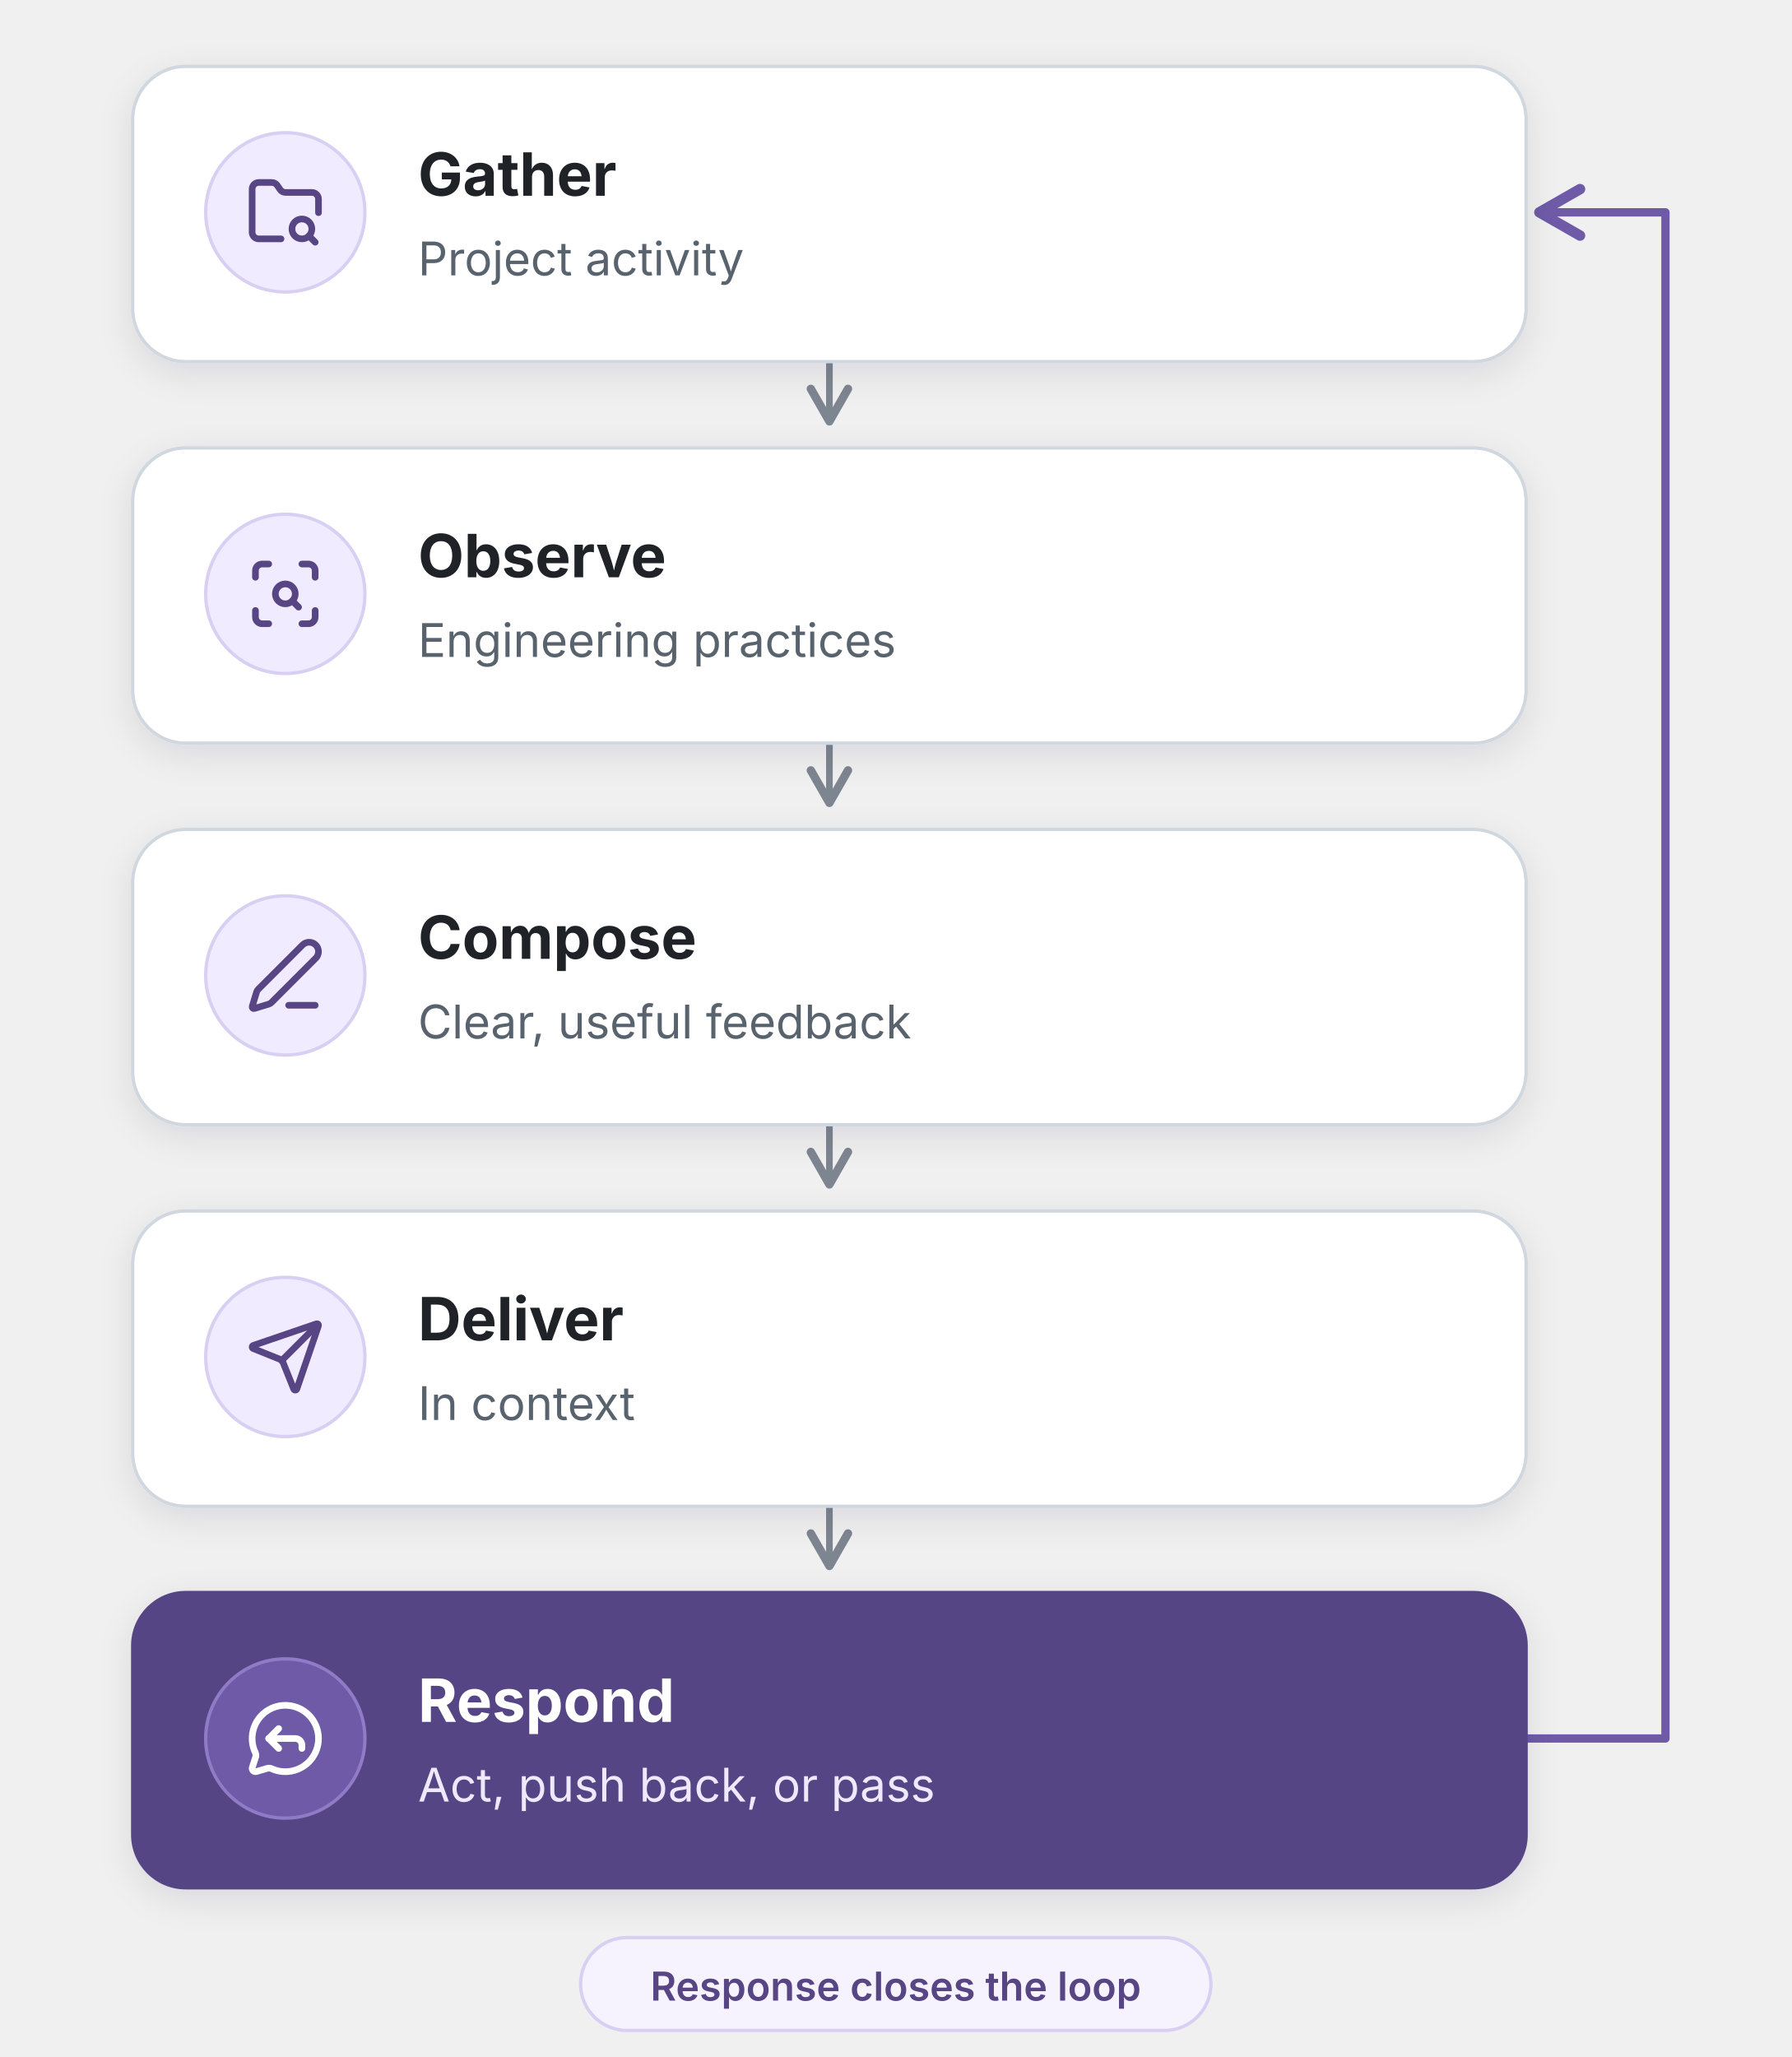
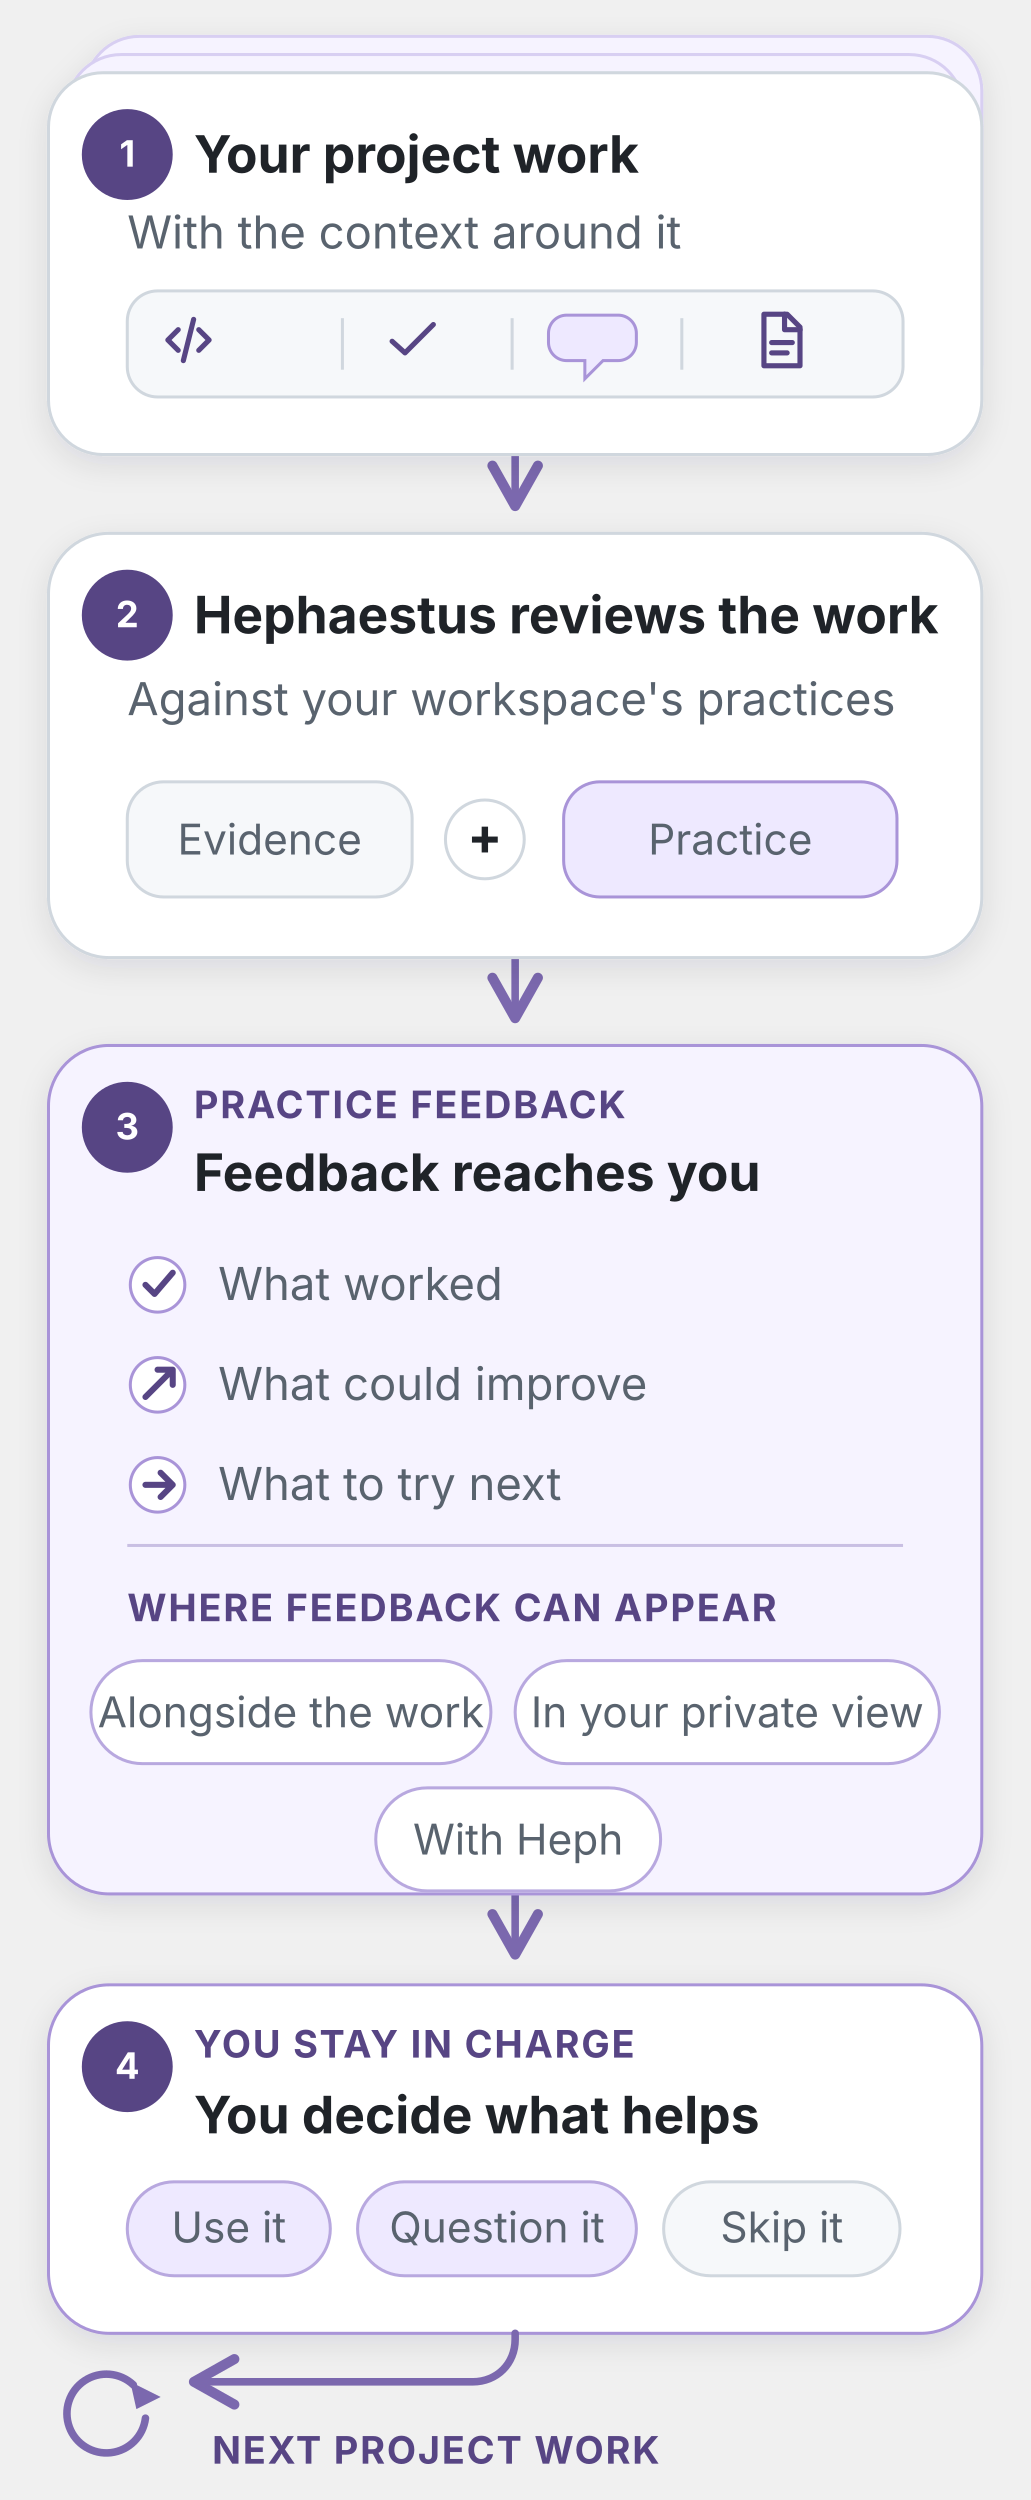
- <svg xmlns="http://www.w3.org/2000/svg" width="540" height="620" viewBox="0 0 540 620" role="img" aria-labelledby="title desc">
+ <svg xmlns="http://www.w3.org/2000/svg" width="340" height="825" viewBox="0 0 340 825" role="img" aria-labelledby="title desc">
+   <style>
+     text { font-family: -apple-system, BlinkMacSystemFont, "Segoe UI", sans-serif; }
+     .surface { fill: #fff; stroke: #d0d7de; }
+     .layer { fill: #f6f3ff; stroke: #d8cff2; }
+     .feedback { fill: #f6f3ff; stroke: #a994d8; }
+     .choice { fill: #fff; stroke: #a994d8; }
+     .title { fill: #1f2328; font-size: 17px; font-weight: 700; }
+     .body { fill: #59636e; font-size: 15px; }
+     .small { fill: #59636e; font-size: 14px; }
+     .eyebrow { fill: #574584; font-size: 12.5px; font-weight: 700; letter-spacing: .6px; }
+     .number { fill: #fff; font-size: 12px; font-weight: 700; text-anchor: middle; }
+     .icon { fill: none; stroke: #574584; stroke-width: 2; stroke-linecap: round; stroke-linejoin: round; }
+     .flow { fill: none; stroke: #7b68ae; stroke-width: 2.5; stroke-linecap: round; }
+   </style>
  <defs>
-     <filter id="shadow" x="-15%" y="-20%" width="130%" height="150%">
+     <filter id="shadow" x="-15%" y="-20%" width="130%" height="160%">
      <feDropShadow dx="0" dy="3" stdDeviation="5" flood-color="#1f2328" flood-opacity=".1" />
    </filter>
-     <marker id="arrow" viewBox="0 0 10 10" refX="8" refY="5" markerWidth="7" markerHeight="7" orient="auto-start-reverse">
-       <path d="M1 1l7 4-7 4" fill="none" stroke="#7d8590" stroke-width="1.8" stroke-linecap="round" stroke-linejoin="round" />
-     </marker>
-     <marker id="loop-arrow" viewBox="0 0 10 10" refX="8" refY="5" markerWidth="7" markerHeight="7" orient="auto-start-reverse">
-       <path d="M1 1l7 4-7 4" fill="none" stroke="#6e5aa7" stroke-width="1.8" stroke-linecap="round" stroke-linejoin="round" />
+     <marker id="arrow" viewBox="0 0 12 12" refX="10" refY="6" markerWidth="8" markerHeight="8" orient="auto">
+       <path d="M2 1.5 10 6l-8 4.5" fill="none" stroke="#7b68ae" stroke-width="2" stroke-linecap="round" stroke-linejoin="round" />
    </marker>
  </defs>
-   <g fill="none" stroke="#7d8590" stroke-width="2" stroke-linecap="round" marker-end="url(#arrow)">
-     <path d="M250 109v18" />
-     <path d="M250 224v18" />
-     <path d="M250 339v18" />
-     <path d="M250 454v18" />
+   <path class="flow" d="M170 150v17" marker-end="url(#arrow)" />
+   <path class="flow" d="M170 316v20" marker-end="url(#arrow)" />
+   <path class="flow" d="M170 625v20" marker-end="url(#arrow)" />
+   <g filter="url(#shadow)">
+     <rect x="28" y="12" width="296" height="126" rx="18" class="layer" />
+     <rect x="22" y="18" width="296" height="126" rx="18" class="layer" />
+     <rect x="16" y="24" width="308" height="126" rx="18" class="surface" />
  </g>
-   <path d="M460 524h42V64h-38" fill="none" stroke="#6e5aa7" stroke-width="2.5" stroke-linecap="round" stroke-linejoin="round" marker-end="url(#loop-arrow)" />
+   <circle cx="42" cy="51" r="15" fill="#574584" />
+   <text x="42" y="55" class="number">1</text>
+   <text x="64" y="57" class="title">Your project work</text>
+   <text x="42" y="82" class="body">With the context around it</text>
+   <g transform="translate(42 96)">
+     <rect width="256" height="35" rx="10" fill="#f6f8fa" stroke="#d0d7de" />
+     <g class="icon" transform="translate(10 6) scale(.85)">
+       <path d="m8 8-4 4 4 4" />
+       <path d="m16 8 4 4-4 4" />
+       <path d="m14 4-4 16" />
+     </g>
+     <path d="M71 9v17M127 9v17M183 9v17" stroke="#d0d7de" />
+     <g class="icon" transform="translate(84 6) scale(.85)">
+       <path d="M4 12.5 9 17l11-11" />
+     </g>
+     <path d="M145 8h17a6 6 0 0 1 6 6v3a6 6 0 0 1-6 6h-5l-6 6v-6h-6a6 6 0 0 1-6-6v-3a6 6 0 0 1 6-6Z" fill="#eee9ff" stroke="#a994d8" />
+     <g class="icon" transform="translate(205 6) scale(.85)">
+       <path d="M6 2h9l5 5v15H6z" />
+       <path d="M14 2v6h6M9 13h8M9 17h6" />
+     </g>
+   </g>
  <g filter="url(#shadow)">
-     <rect x="40" y="20" width="420" height="89" rx="16" fill="#fff" stroke="#d0d7de" />
-     <rect x="40" y="135" width="420" height="89" rx="16" fill="#fff" stroke="#d0d7de" />
-     <rect x="40" y="250" width="420" height="89" rx="16" fill="#fff" stroke="#d0d7de" />
-     <rect x="40" y="365" width="420" height="89" rx="16" fill="#fff" stroke="#d0d7de" />
-     <rect x="40" y="480" width="420" height="89" rx="16" fill="#574584" stroke="#574584" />
+     <rect x="16" y="176" width="308" height="140" rx="20" class="surface" />
  </g>
-   <g>
-     <circle cx="86" cy="64" r="24" fill="#f0ebff" stroke="#d8cff2" />
-     <g transform="translate(74 52)" fill="none" stroke="#574584" stroke-width="2" stroke-linecap="round" stroke-linejoin="round">
-       <path d="M10.7 20H4a2 2 0 0 1-2-2V5a2 2 0 0 1 2-2h3.9a2 2 0 0 1 1.69.9l.81 1.2a2 2 0 0 0 1.67.9H20a2 2 0 0 1 2 2v4.1" />
-       <path d="m21 21-1.9-1.9" />
-       <circle cx="17" cy="17" r="3" />
-     </g>
-     <text x="126" y="59" fill="#1f2328" font-family="-apple-system, BlinkMacSystemFont, 'Segoe UI', sans-serif" font-size="18" font-weight="700">Gather</text>
-     <text x="126" y="83" fill="#59636e" font-family="-apple-system, BlinkMacSystemFont, 'Segoe UI', sans-serif" font-size="14">Project activity</text>
+   <circle cx="42" cy="203" r="15" fill="#574584" />
+   <text x="42" y="207" class="number">2</text>
+   <text x="64" y="209" class="title">Hephaestus reviews the work</text>
+   <text x="42" y="236" class="body">Against your workspace's practices</text>
+   <g transform="translate(42 258)">
+     <rect width="94" height="38" rx="12" fill="#f6f8fa" stroke="#d0d7de" />
+     <text x="47" y="24" class="small" text-anchor="middle">Evidence</text>
+     <circle cx="118" cy="19" r="13" fill="#fff" stroke="#d0d7de" />
+     <text x="118" y="24" class="title" text-anchor="middle">+</text>
+     <rect x="144" width="110" height="38" rx="12" fill="#eee9ff" stroke="#a994d8" />
+     <text x="199" y="24" class="small" text-anchor="middle">Practice</text>
  </g>
-   <g>
-     <circle cx="86" cy="179" r="24" fill="#f0ebff" stroke="#d8cff2" />
-     <g transform="translate(74 167)" fill="none" stroke="#574584" stroke-width="2" stroke-linecap="round" stroke-linejoin="round">
-       <path d="M3 7V5a2 2 0 0 1 2-2h2" />
-       <path d="M17 3h2a2 2 0 0 1 2 2v2" />
-       <path d="M21 17v2a2 2 0 0 1-2 2h-2" />
-       <path d="M7 21H5a2 2 0 0 1-2-2v-2" />
-       <circle cx="12" cy="12" r="3" />
-       <path d="m16 16-1.9-1.9" />
-     </g>
-     <text x="126" y="174" fill="#1f2328" font-family="-apple-system, BlinkMacSystemFont, 'Segoe UI', sans-serif" font-size="18" font-weight="700">Observe</text>
-     <text x="126" y="198" fill="#59636e" font-family="-apple-system, BlinkMacSystemFont, 'Segoe UI', sans-serif" font-size="14">Engineering practices</text>
+   <g filter="url(#shadow)">
+     <rect x="16" y="345" width="308" height="280" rx="20" class="feedback" />
  </g>
-   <g>
-     <circle cx="86" cy="294" r="24" fill="#f0ebff" stroke="#d8cff2" />
-     <g transform="translate(74 282)" fill="none" stroke="#574584" stroke-width="2" stroke-linecap="round" stroke-linejoin="round">
-       <path d="M13 21h8" />
-       <path d="M21.174 6.812a1 1 0 0 0-3.986-3.987L3.842 16.174a2 2 0 0 0-.5.83l-1.321 4.352a.5.5 0 0 0 .623.622l4.353-1.32a2 2 0 0 0 .83-.497z" />
-     </g>
-     <text x="126" y="289" fill="#1f2328" font-family="-apple-system, BlinkMacSystemFont, 'Segoe UI', sans-serif" font-size="18" font-weight="700">Compose</text>
-     <text x="126" y="313" fill="#59636e" font-family="-apple-system, BlinkMacSystemFont, 'Segoe UI', sans-serif" font-size="14">Clear, useful feedback</text>
+   <circle cx="42" cy="372" r="15" fill="#574584" />
+   <text x="42" y="376" class="number">3</text>
+   <text x="64" y="369" class="eyebrow">PRACTICE FEEDBACK</text>
+   <text x="64" y="393" class="title">Feedback reaches you</text>
+   <g transform="translate(42 414)">
+     <circle cx="10" cy="10" r="9" fill="#fff" stroke="#a994d8" />
+     <path d="m6 10 3 3 6-7" class="icon" />
+     <text x="30" y="15" class="body">What worked</text>
+     <circle cx="10" cy="43" r="9" fill="#fff" stroke="#a994d8" />
+     <path d="M6 47 15 38M10 38h5v5" class="icon" />
+     <text x="30" y="48" class="body">What could improve</text>
+     <circle cx="10" cy="76" r="9" fill="#fff" stroke="#a994d8" />
+     <path d="M6 76h9M11 72l4 4-4 4" class="icon" />
+     <text x="30" y="81" class="body">What to try next</text>
  </g>
-   <g>
-     <circle cx="86" cy="409" r="24" fill="#f0ebff" stroke="#d8cff2" />
-     <g transform="translate(74 397)" fill="none" stroke="#574584" stroke-width="2" stroke-linecap="round" stroke-linejoin="round">
-       <path d="M14.536 21.686a.5.5 0 0 0 .937-.024l6.5-19a.496.496 0 0 0-.635-.635l-19 6.5a.5.5 0 0 0-.024.937l7.93 3.18a2 2 0 0 1 1.112 1.11z" />
-       <path d="m21.854 2.147-10.94 10.939" />
-     </g>
-     <text x="126" y="404" fill="#1f2328" font-family="-apple-system, BlinkMacSystemFont, 'Segoe UI', sans-serif" font-size="18" font-weight="700">Deliver</text>
-     <text x="126" y="428" fill="#59636e" font-family="-apple-system, BlinkMacSystemFont, 'Segoe UI', sans-serif" font-size="14">In context</text>
+   <path d="M42 510h256" stroke="#c9bfe3" />
+   <text x="42" y="535" class="eyebrow">WHERE FEEDBACK CAN APPEAR</text>
+   <g transform="translate(30 548)">
+     <rect width="132" height="34" rx="17" fill="#fff" stroke="#b8a8df" />
+     <text x="66" y="22" class="small" text-anchor="middle">Alongside the work</text>
+     <rect x="140" width="140" height="34" rx="17" fill="#fff" stroke="#b8a8df" />
+     <text x="210" y="22" class="small" text-anchor="middle">In your private view</text>
+     <rect x="94" y="42" width="94" height="34" rx="17" fill="#fff" stroke="#b8a8df" />
+     <text x="141" y="64" class="small" text-anchor="middle">With Heph</text>
  </g>
-   <g>
-     <circle cx="86" cy="524" r="24" fill="#6e5aa7" stroke="#8f7bc6" />
-     <g transform="translate(74 512)" fill="none" stroke="#fff" stroke-width="2" stroke-linecap="round" stroke-linejoin="round">
-       <path d="M2.992 16.342a2 2 0 0 1 .094 1.167l-1.065 3.29a1 1 0 0 0 1.236 1.168l3.413-.998a2 2 0 0 1 1.099.092 10 10 0 1 0-4.777-4.719" />
-       <path d="m10 15-3-3 3-3" />
-       <path d="M7 12h8a2 2 0 0 1 2 2v1" />
-     </g>
-     <text x="126" y="519" fill="#fff" font-family="-apple-system, BlinkMacSystemFont, 'Segoe UI', sans-serif" font-size="18" font-weight="700">Respond</text>
-     <text x="126" y="543" fill="#eee9ff" font-family="-apple-system, BlinkMacSystemFont, 'Segoe UI', sans-serif" font-size="14">Act, push back, or pass</text>
+   <g filter="url(#shadow)">
+     <rect x="16" y="655" width="308" height="115" rx="20" class="choice" />
  </g>
-   <rect x="175" y="584" width="190" height="28" rx="14" fill="#f6f3ff" stroke="#d8cff2" />
-   <text x="270" y="603" fill="#574584" font-family="-apple-system, BlinkMacSystemFont, 'Segoe UI', sans-serif" font-size="12" font-weight="600" text-anchor="middle">Response closes the loop</text>
+   <circle cx="42" cy="682" r="15" fill="#574584" />
+   <text x="42" y="686" class="number">4</text>
+   <text x="64" y="679" class="eyebrow">YOU STAY IN CHARGE</text>
+   <text x="64" y="704" class="title">You decide what helps</text>
+   <g transform="translate(42 720)">
+     <rect width="67" height="31" rx="15.5" fill="#eee9ff" stroke="#b8a8df" />
+     <text x="33.5" y="20" class="small" text-anchor="middle">Use it</text>
+     <rect x="76" width="92" height="31" rx="15.5" fill="#eee9ff" stroke="#b8a8df" />
+     <text x="122" y="20" class="small" text-anchor="middle">Question it</text>
+     <rect x="177" width="78" height="31" rx="15.5" fill="#f6f8fa" stroke="#d0d7de" />
+     <text x="216" y="20" class="small" text-anchor="middle">Skip it</text>
+   </g>
+   <path d="M170 770v2c0 8-6 14-14 14H64" class="flow" marker-end="url(#arrow)" />
+   <path d="M48 798a13 13 0 1 1-4-11" class="flow" />
+   <path d="m43 786 2 9 8-4Z" fill="#7b68ae" />
+   <text x="70" y="813" class="eyebrow">NEXT PROJECT WORK</text>
</svg>
